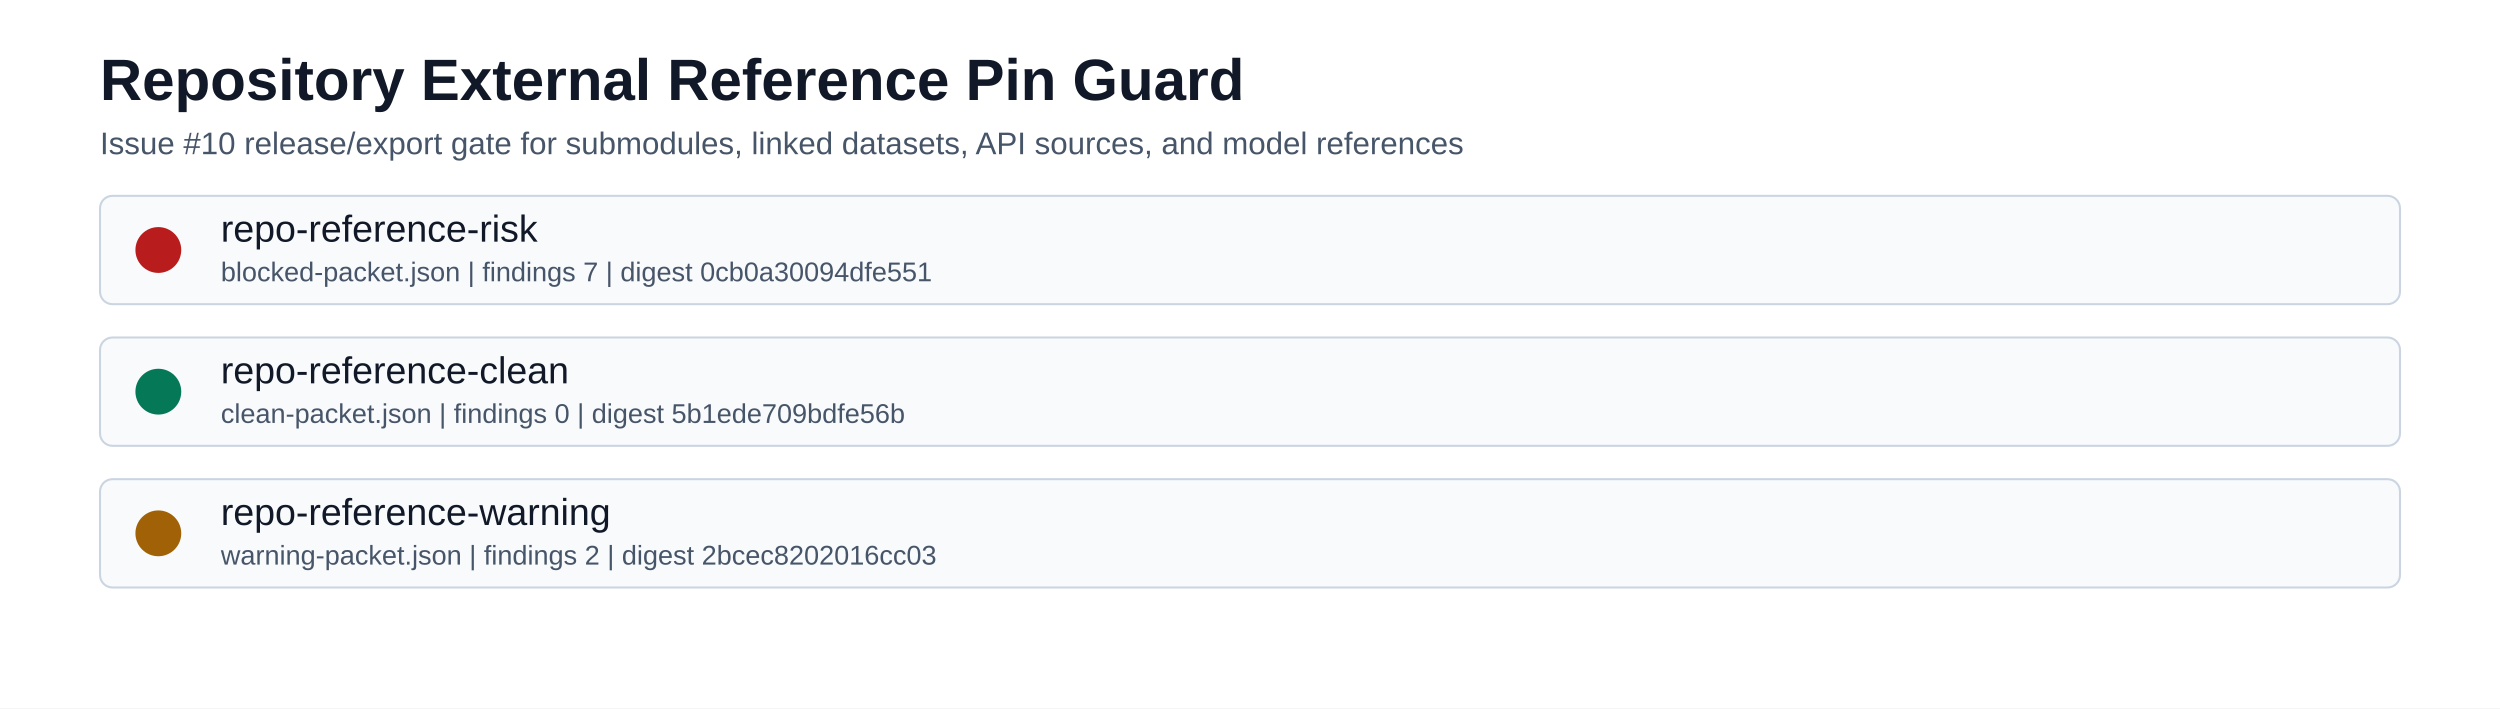
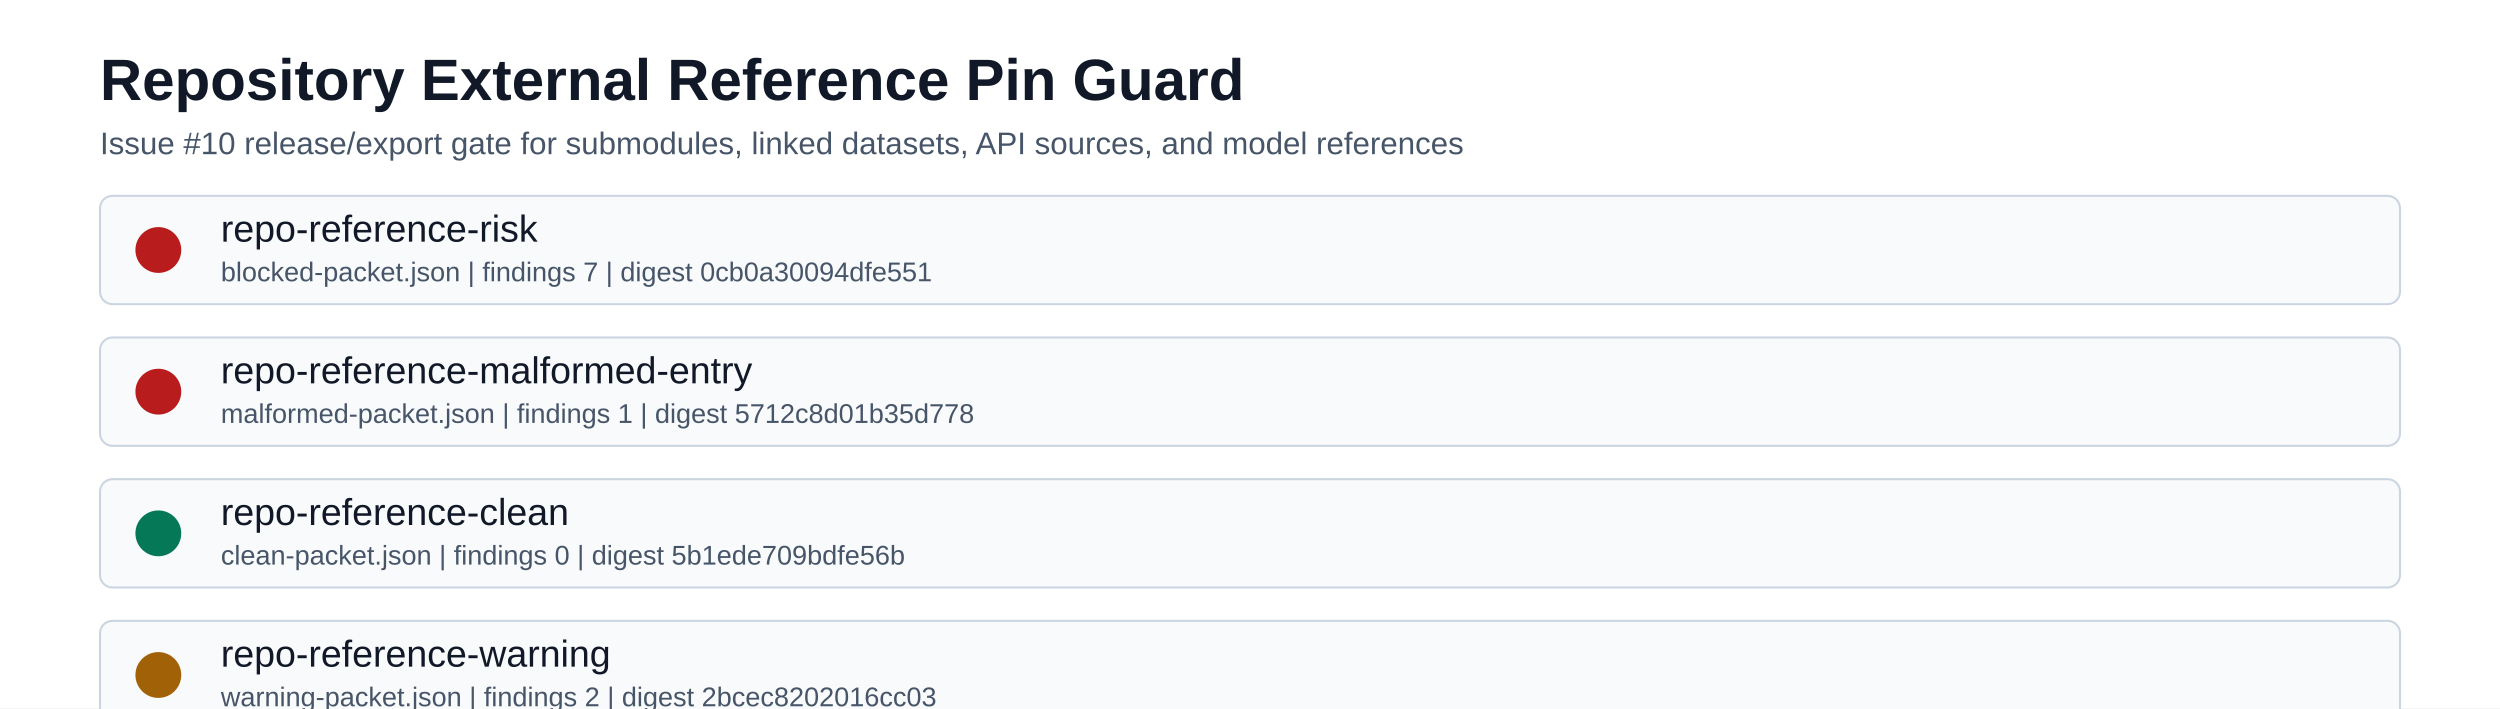
<svg xmlns="http://www.w3.org/2000/svg" width="1200" height="340" viewBox="0 0 1200 340">
  <rect width="1200" height="340" fill="#ffffff" />
  <text x="48" y="48" font-size="28" font-family="Arial" font-weight="700" fill="#111827">Repository External Reference Pin Guard</text>
  <text x="48" y="74" font-size="15" font-family="Arial" fill="#475569">Issue #10 release/export gate for submodules, linked datasets, API sources, and model references</text>
  <g transform="translate(48 94)">
    <rect width="1104" height="52" rx="6" fill="#f8fafc" stroke="#cbd5e1" />
    <circle cx="28" cy="26" r="11" fill="#b91c1c" />
    <text x="58" y="22" font-size="18" font-family="Arial" fill="#111827">repo-reference-risk</text>
    <text x="58" y="41" font-size="13" font-family="Arial" fill="#475569">blocked-packet.json | findings 7 | digest 0cb0a30094dfe551</text>
  </g>
  <g transform="translate(48 162)">
    <rect width="1104" height="52" rx="6" fill="#f8fafc" stroke="#cbd5e1" />
+     <circle cx="28" cy="26" r="11" fill="#b91c1c" />
+     <text x="58" y="22" font-size="18" font-family="Arial" fill="#111827">repo-reference-malformed-entry</text>
+     <text x="58" y="41" font-size="13" font-family="Arial" fill="#475569">malformed-packet.json | findings 1 | digest 5712c8d01b35d778</text>
+   </g>
+   <g transform="translate(48 230)">
+     <rect width="1104" height="52" rx="6" fill="#f8fafc" stroke="#cbd5e1" />
    <circle cx="28" cy="26" r="11" fill="#047857" />
    <text x="58" y="22" font-size="18" font-family="Arial" fill="#111827">repo-reference-clean</text>
    <text x="58" y="41" font-size="13" font-family="Arial" fill="#475569">clean-packet.json | findings 0 | digest 5b1ede709bdfe56b</text>
  </g>
-   <g transform="translate(48 230)">
+   <g transform="translate(48 298)">
    <rect width="1104" height="52" rx="6" fill="#f8fafc" stroke="#cbd5e1" />
    <circle cx="28" cy="26" r="11" fill="#a16207" />
    <text x="58" y="22" font-size="18" font-family="Arial" fill="#111827">repo-reference-warning</text>
    <text x="58" y="41" font-size="13" font-family="Arial" fill="#475569">warning-packet.json | findings 2 | digest 2bcec8202016cc03</text>
  </g>
</svg>
